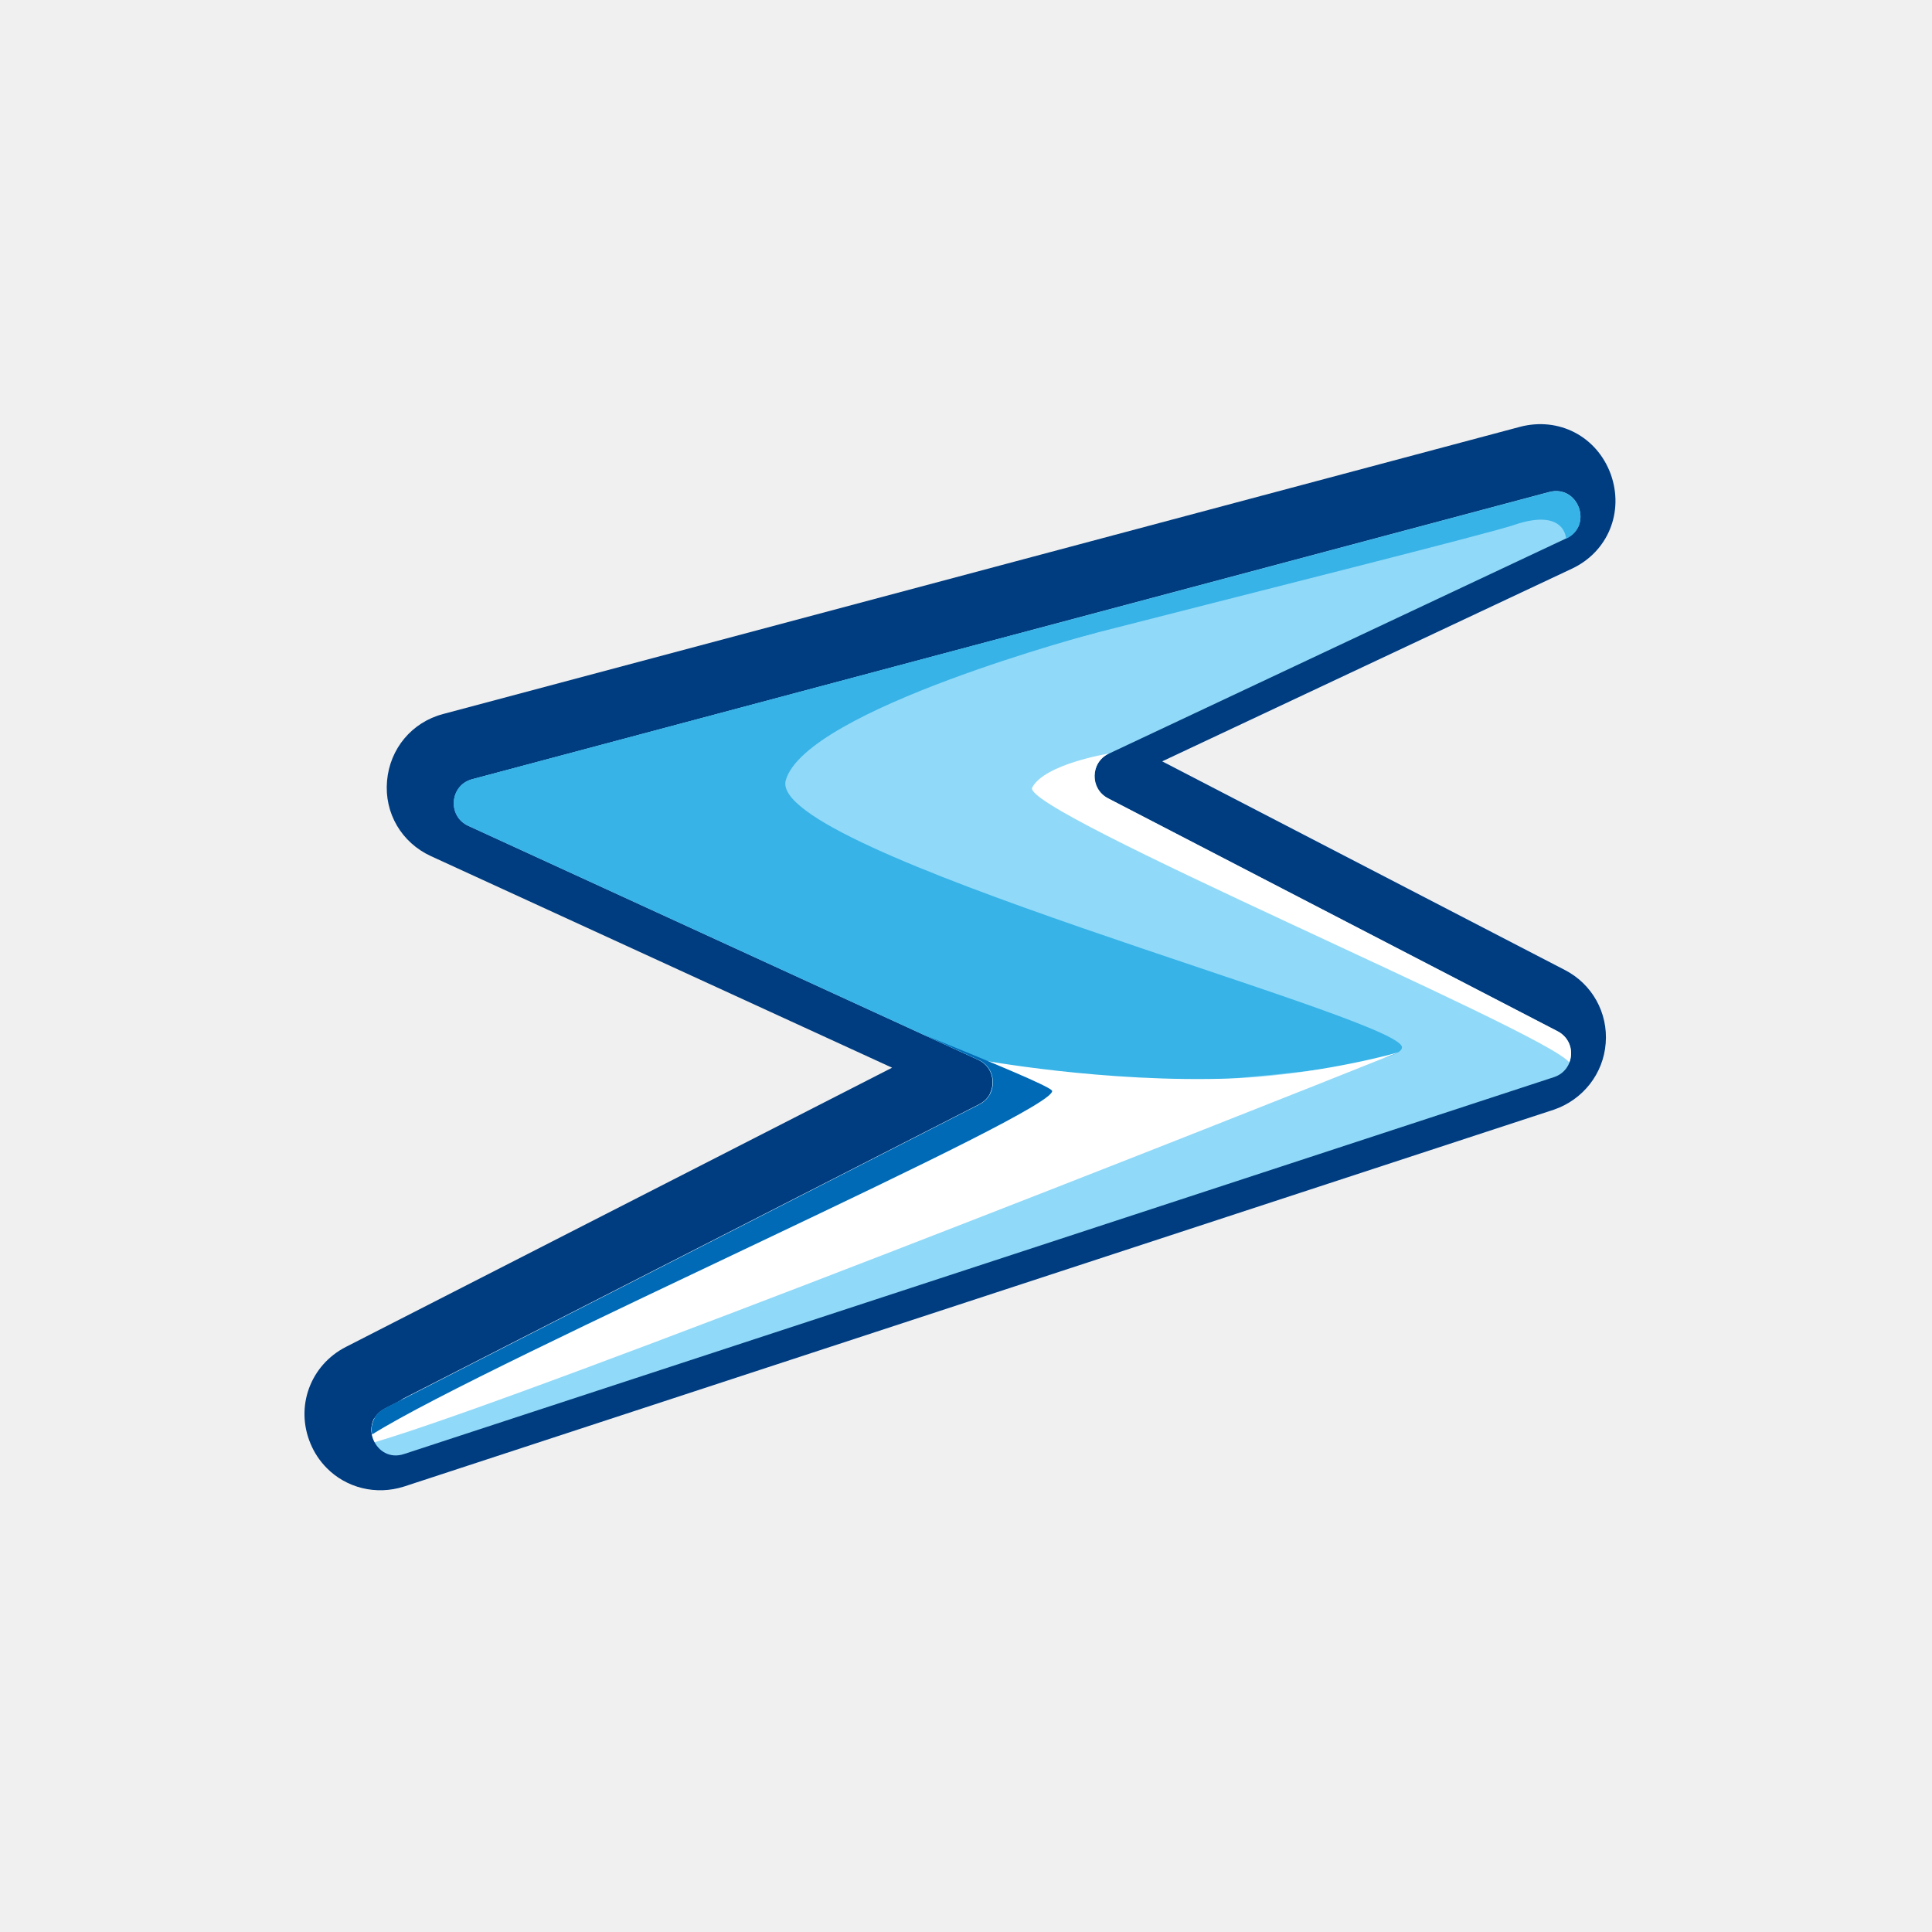
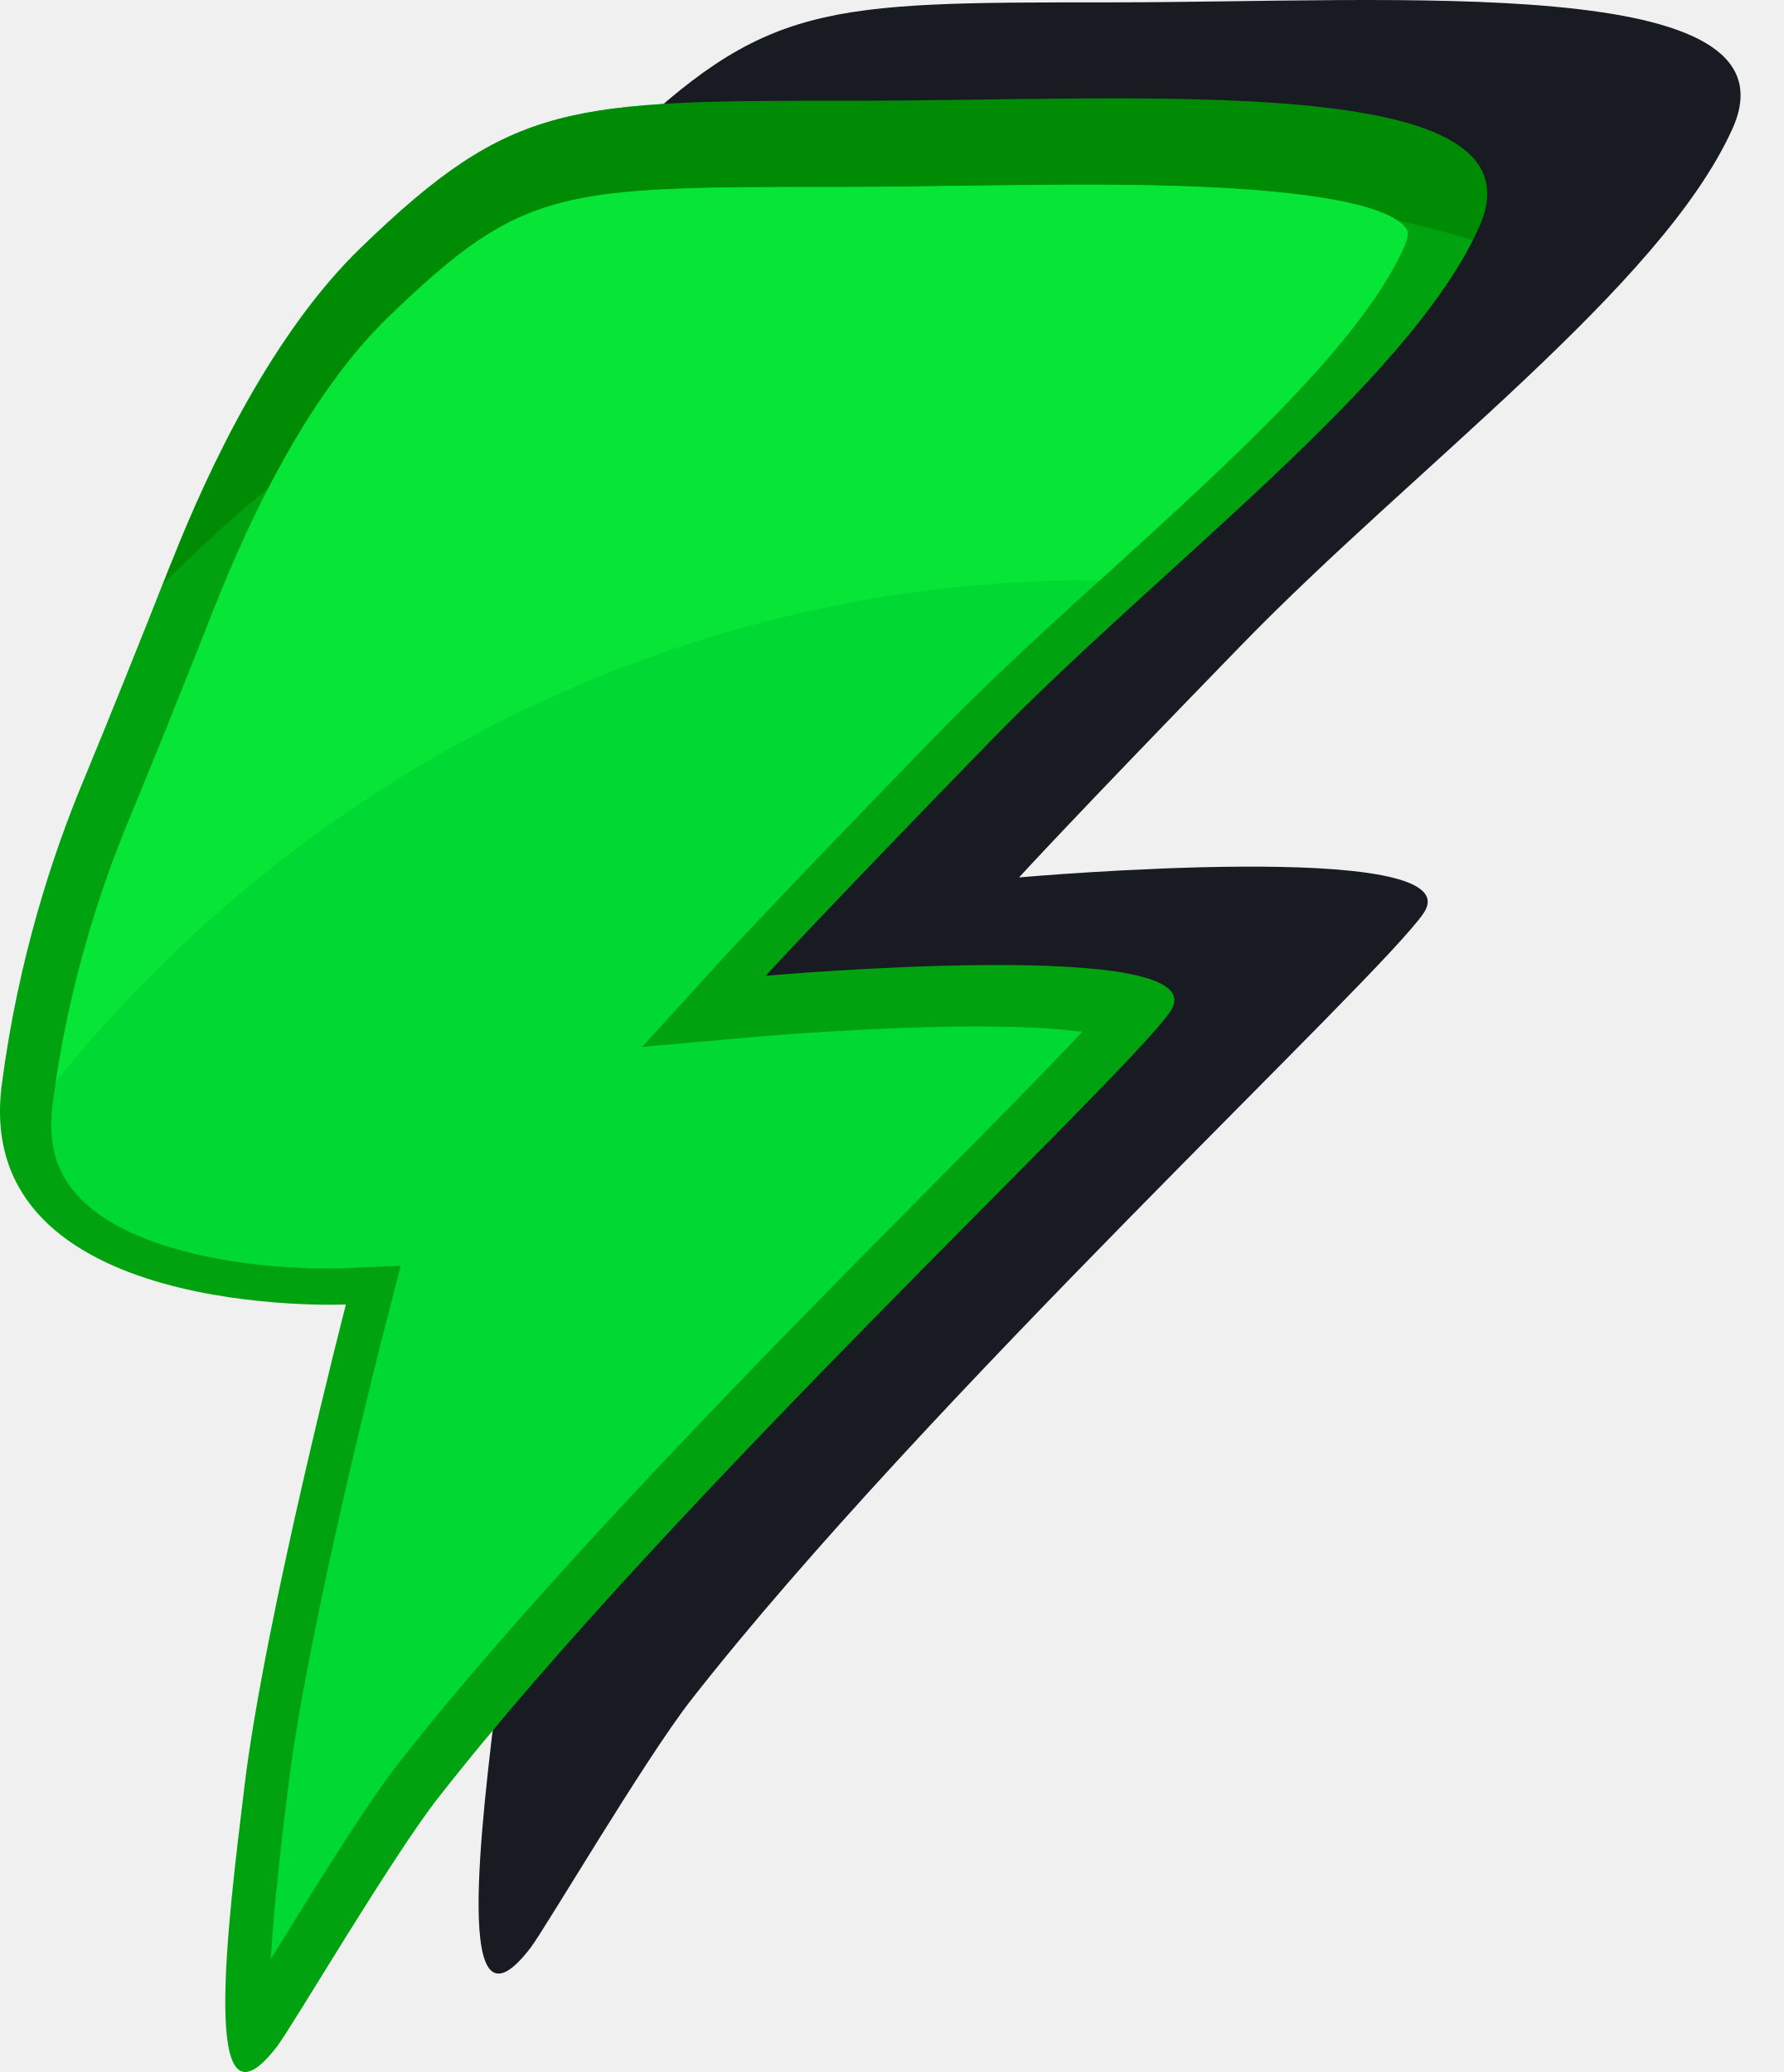
- <svg xmlns="http://www.w3.org/2000/svg" width="42" height="42" viewBox="0 0 42 42" fill="none">
-   <path d="M34.906 22.682C34.96 22.018 34.612 21.393 34.021 21.088L25.265 16.551L34.167 12.365C34.958 11.996 35.31 11.128 35.016 10.308C34.715 9.487 33.889 9.057 33.043 9.279L9.633 15.522C8.953 15.701 8.475 16.275 8.414 16.976C8.352 17.678 8.73 18.318 9.369 18.612L19.393 23.211L7.519 29.281C6.747 29.676 6.414 30.578 6.749 31.38C6.834 31.587 6.956 31.764 7.101 31.912C7.526 32.343 8.17 32.513 8.787 32.315L33.784 24.122C34.412 23.905 34.856 23.342 34.906 22.682Z" fill="#003C80" />
-   <path d="M33.678 10.695L10.268 16.938C9.779 17.069 9.718 17.741 10.181 17.954L21.268 23.042C21.679 23.233 21.69 23.811 21.287 24.014L8.373 30.616C7.777 30.919 8.157 31.818 8.785 31.609L33.782 23.416C34.238 23.266 34.288 22.643 33.861 22.422L24.085 17.356C23.689 17.151 23.697 16.577 24.103 16.385L34.042 11.707C34.644 11.427 34.31 10.527 33.678 10.695Z" fill="#91D9F8" />
-   <path d="M10.178 17.951L21.264 23.038C21.563 23.176 21.647 23.518 21.517 23.772C24.077 23.657 30.654 23.302 30.474 22.749C30.251 22.061 16.639 18.5 17.082 16.961C17.526 15.422 23.812 13.76 23.812 13.76C23.812 13.76 23.22 13.74 22.379 13.711L10.264 16.942C9.776 17.066 9.718 17.741 10.178 17.951Z" fill="#37B3E7" />
-   <path d="M26.795 23.444C23.999 23.547 21.267 23.034 21.267 23.034C21.678 23.225 21.689 23.803 21.286 24.006L8.771 30.401C8.526 30.56 8.311 30.705 8.13 30.839C8.046 31.003 8.06 31.198 8.145 31.353C11.59 30.336 27.014 24.234 30.398 22.876C29.837 23.04 28.281 23.388 26.795 23.444Z" fill="white" />
-   <path d="M22.865 23.703C22.757 23.593 21.646 23.131 20.105 22.503L21.271 23.038C21.683 23.229 21.693 23.806 21.29 24.01L8.376 30.611C8.128 30.737 8.047 30.973 8.09 31.183C10.651 29.578 23.218 24.062 22.865 23.703Z" fill="#006AB6" />
-   <path d="M9.87 17.517C13.335 16.309 31.895 11.766 32.911 11.413C34.025 11.032 34.046 11.711 34.046 11.711C34.641 11.43 34.314 10.531 33.675 10.699L10.264 16.942C9.983 17.011 9.849 17.269 9.87 17.517Z" fill="#37B3E7" />
-   <path d="M33.865 22.419L24.088 17.353C23.692 17.147 23.7 16.573 24.107 16.381C24.107 16.381 22.706 16.607 22.439 17.122C22.18 17.631 33.58 22.416 34.115 23.096C34.211 22.86 34.134 22.563 33.865 22.419Z" fill="white" />
+ <svg xmlns="http://www.w3.org/2000/svg" width="37" height="43" viewBox="0 0 37 43" fill="none">
+   <path d="M8.807 9.641C9.605 7.613 10.932 4.848 12.745 3.095C15.895 0.049 17.048 0.049 23.032 0.049C29.016 0.049 37.413 -0.58 35.944 2.674C34.475 5.929 29.332 9.707 25.762 13.382C22.192 17.056 21.143 18.209 21.143 18.209C21.143 18.209 30.593 17.368 29.54 18.945C28.665 20.258 19.156 29.107 14.329 35.292C13.374 36.518 11.3 40.043 11.008 40.422C9.394 42.53 9.974 37.939 10.331 35.004C10.752 31.538 12.432 25.03 12.432 25.03C12.432 25.03 4.663 25.37 5.292 20.477C5.632 17.841 6.365 15.653 6.973 14.191C7.494 12.94 8.22 11.127 8.807 9.634V9.641Z" fill="#191B23" />
+   <path d="M3.551 11.683C4.35 9.655 5.676 6.89 7.489 5.137C10.639 2.091 11.792 2.091 17.776 2.091C23.76 2.091 32.158 1.462 30.689 4.716C29.219 7.971 24.076 11.749 20.506 15.424C16.936 19.098 15.887 20.251 15.887 20.251C15.887 20.251 25.337 19.41 24.284 20.987C23.409 22.3 13.9 31.149 9.073 37.334C8.118 38.56 6.044 42.085 5.753 42.464C4.138 44.572 4.718 39.981 5.075 37.046C5.496 33.58 7.177 27.072 7.177 27.072C7.177 27.072 -0.592 27.412 0.036 22.519C0.377 19.883 1.109 17.695 1.717 16.233C2.238 14.979 2.964 13.169 3.551 11.676V11.683Z" fill="#00A30F" />
+   <g style="mix-blend-mode:multiply">
+     <path d="M22.903 3.869C25.553 3.869 28.127 4.261 30.568 4.987C30.613 4.897 30.655 4.81 30.697 4.72C32.166 1.465 23.768 2.094 17.784 2.094C11.8 2.094 10.647 2.094 7.497 5.14C5.684 6.894 4.358 9.658 3.559 11.686C3.503 11.825 3.444 11.971 3.389 12.117C8.411 7.046 15.343 3.869 22.907 3.869H22.903Z" fill="#00D940" />
+   </g>
+   <path d="M5.619 40.661C5.681 39.536 5.858 38.07 5.966 37.195L5.987 37.039C6.383 33.771 7.987 27.53 8.005 27.468L8.314 26.269L7.077 26.321C7.077 26.321 6.97 26.325 6.807 26.325C4.938 26.325 2.58 25.919 1.58 24.779C1.153 24.293 0.993 23.689 1.09 22.928C1.413 20.428 2.121 18.355 2.66 17.056C3.129 15.923 3.83 14.18 4.448 12.614C5.188 10.738 6.411 8.168 8.06 6.578C10.852 3.879 11.599 3.879 17.416 3.879C18.219 3.879 19.066 3.869 19.927 3.855C20.806 3.844 21.698 3.831 22.574 3.831C27.544 3.831 28.915 4.338 29.19 4.761C29.242 4.845 29.172 5.029 29.127 5.133C28.235 7.109 25.619 9.491 23.088 11.794C21.837 12.933 20.542 14.111 19.413 15.274C15.975 18.813 14.947 19.942 14.905 19.987L13.322 21.727L15.662 21.518C15.687 21.518 18.094 21.303 20.25 21.303C21.337 21.303 22.025 21.355 22.452 21.414C21.796 22.123 20.643 23.286 19.445 24.498C16.183 27.791 11.252 32.771 8.237 36.633C7.602 37.449 6.539 39.168 5.761 40.425C5.716 40.498 5.667 40.574 5.622 40.651L5.619 40.661Z" fill="#00D834" />
+   <path d="M22.604 12.049C22.673 12.049 22.743 12.049 22.812 12.049C22.902 11.965 22.996 11.882 23.087 11.799C25.618 9.496 28.233 7.113 29.126 5.137C29.171 5.033 29.241 4.849 29.188 4.766C28.914 4.342 27.542 3.835 22.573 3.835C21.697 3.835 20.805 3.849 19.926 3.859C19.065 3.87 18.217 3.884 17.415 3.884C11.598 3.884 10.851 3.884 8.059 6.582C6.413 8.173 5.187 10.743 4.447 12.618C3.832 14.184 3.131 15.928 2.659 17.06C2.155 18.272 1.502 20.165 1.158 22.45C6.246 16.14 14.019 12.045 22.604 12.045V12.049Z" fill="#07E537" />
</svg>
